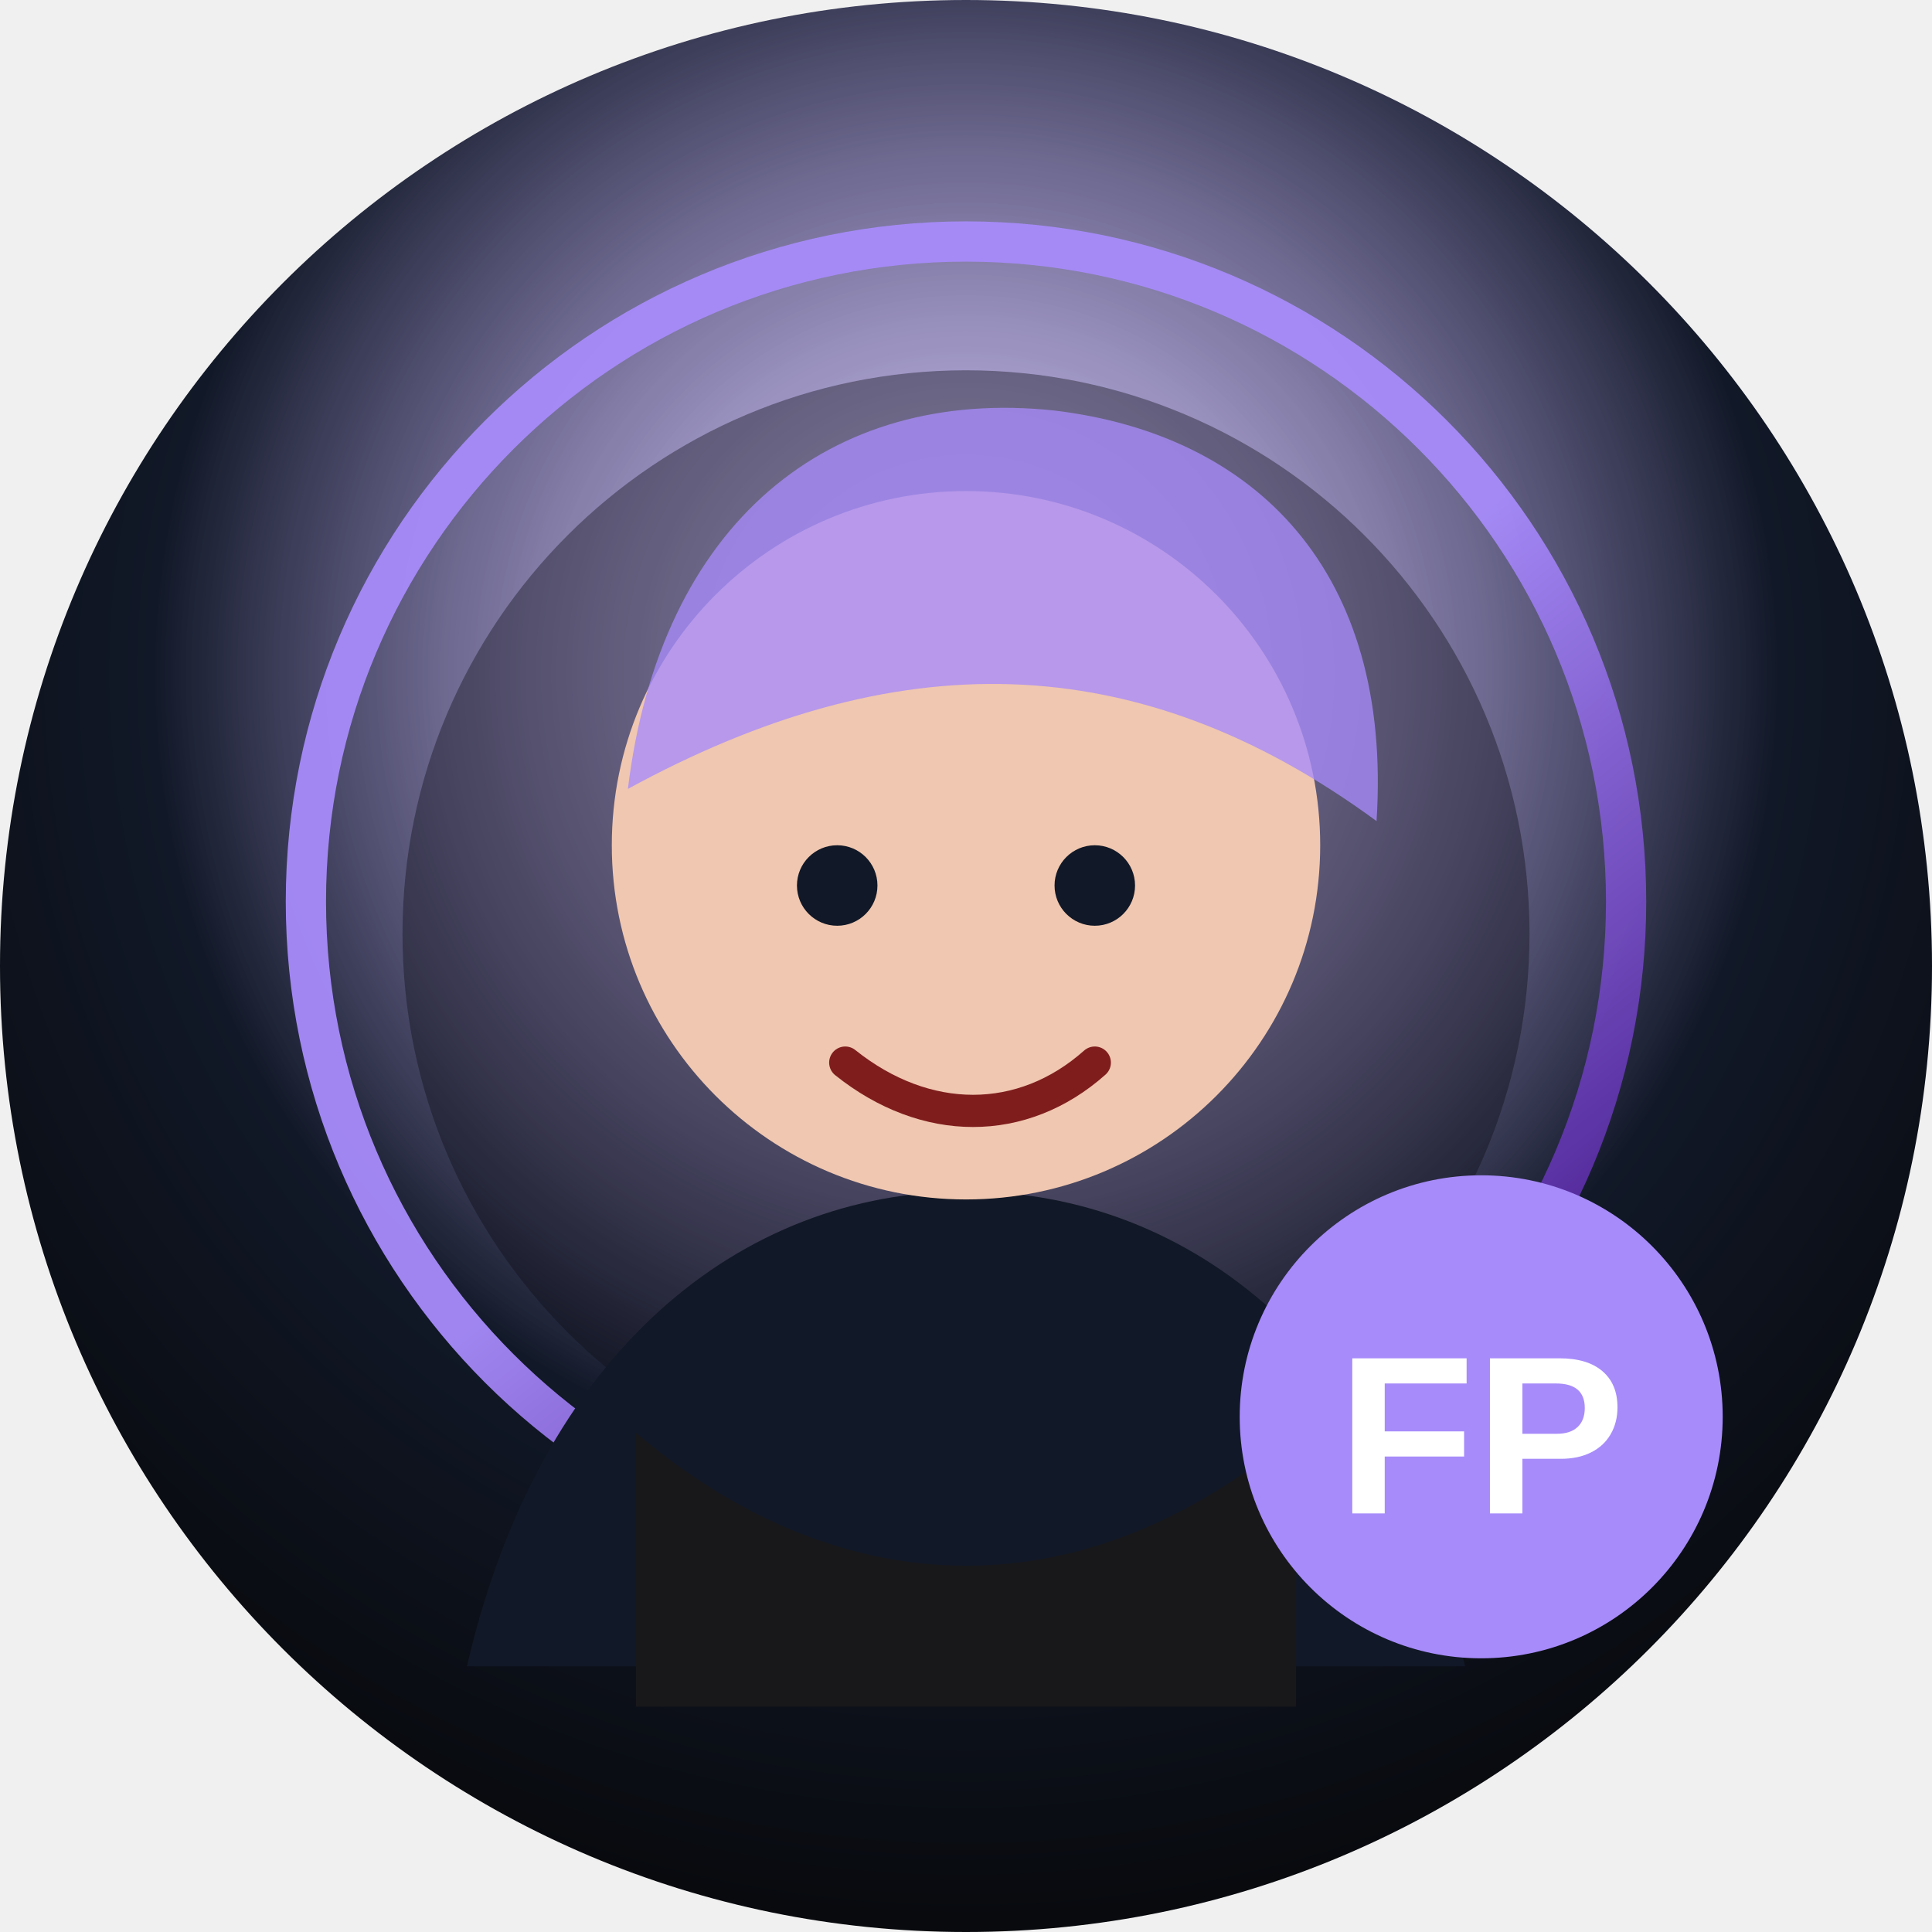
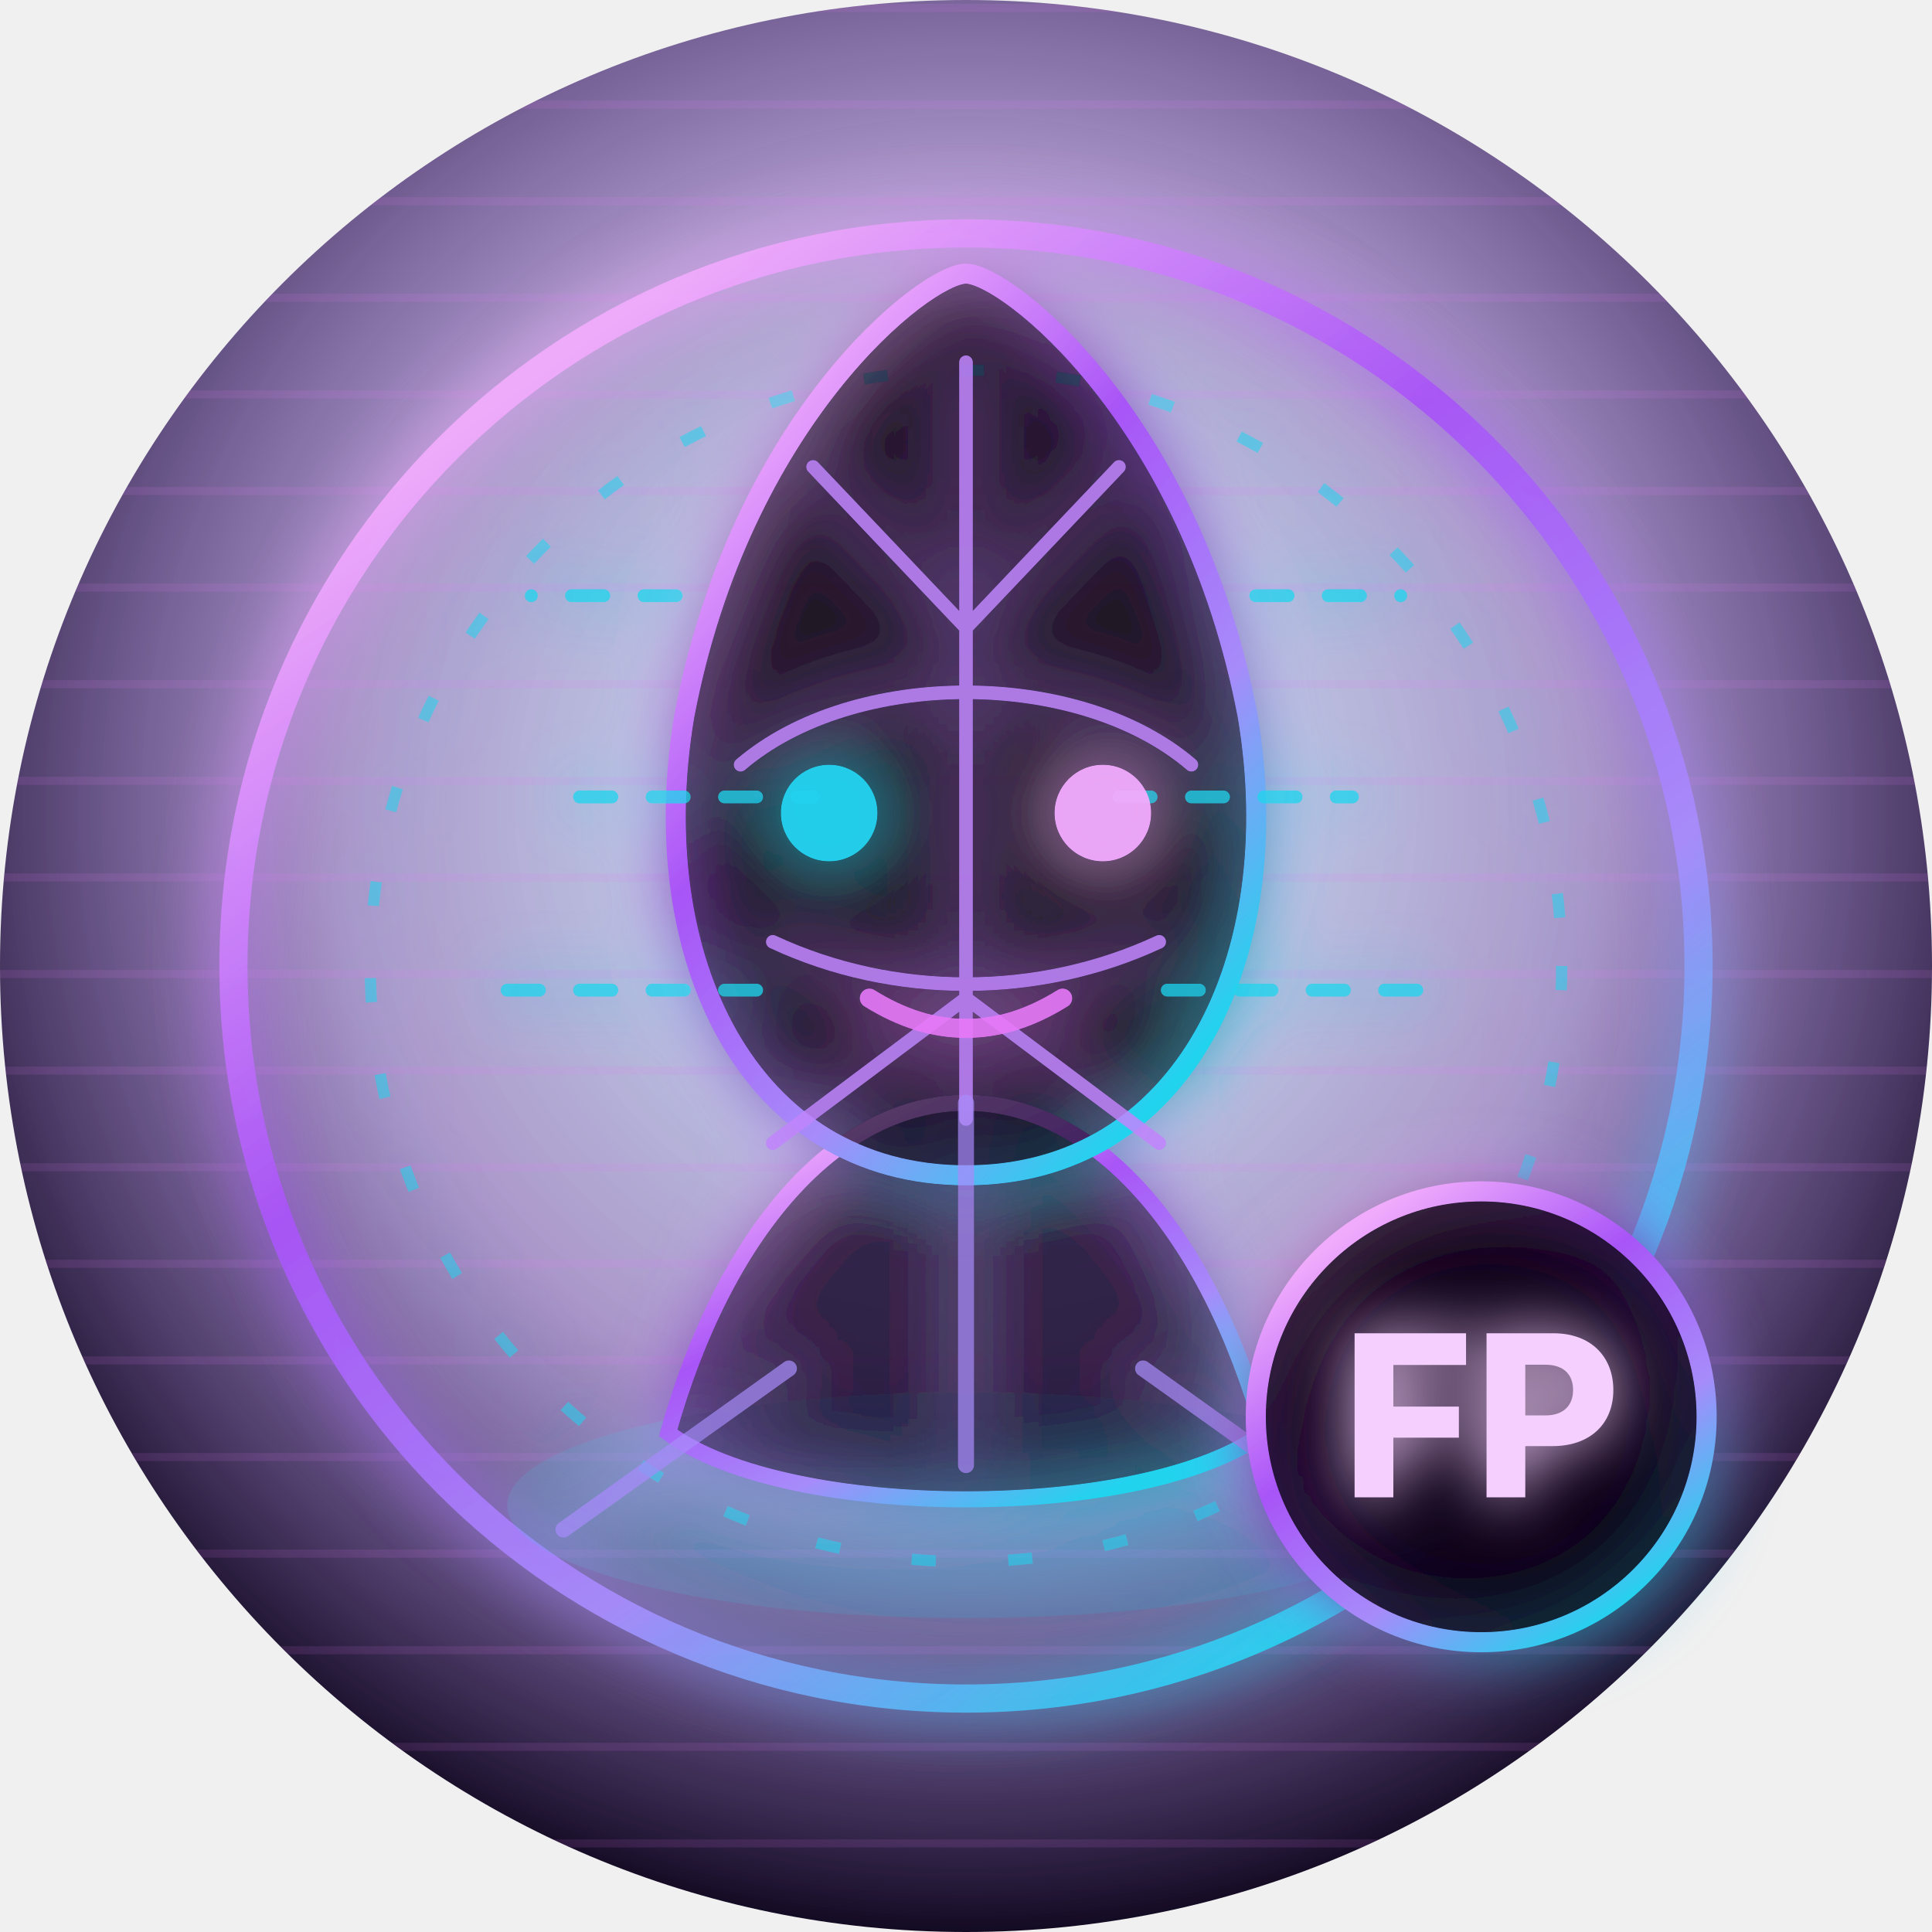
- <svg xmlns="http://www.w3.org/2000/svg" viewBox="0 0 240 240" role="img" aria-labelledby="title">
+ <svg xmlns="http://www.w3.org/2000/svg" viewBox="0 0 240 240" role="img" aria-labelledby="title desc">
  <defs>
-     <radialGradient id="bg" cx="50%" cy="35%" r="72%">
-       <stop offset="0%" stop-color="#A78BFA" stop-opacity=".38" />
-       <stop offset="58%" stop-color="#111827" />
-       <stop offset="100%" stop-color="#050505" />
+     <radialGradient id="bg" cx="50%" cy="42%" r="76%">
+       <stop offset="0%" stop-color="#7DD3FC" stop-opacity=".34" />
+       <stop offset="42%" stop-color="#4C1D95" stop-opacity=".42" />
+       <stop offset="78%" stop-color="#070013" />
+       <stop offset="100%" stop-color="#020005" />
    </radialGradient>
-     <linearGradient id="ring" x1="18%" y1="10%" x2="84%" y2="92%">
-       <stop stop-color="#A78BFA" />
-       <stop offset=".5" stop-color="#A78BFA" />
-       <stop offset="1" stop-color="#4C1D95" />
+     <linearGradient id="holo" x1="22%" y1="8%" x2="82%" y2="92%">
+       <stop stop-color="#F0ABFC" />
+       <stop offset=".36" stop-color="#A855F7" />
+       <stop offset=".7" stop-color="#A78BFA" />
+       <stop offset="1" stop-color="#22D3EE" />
    </linearGradient>
+     <filter id="glow" x="-55%" y="-55%" width="210%" height="210%">
+       <feGaussianBlur stdDeviation="4" result="blur" />
+       <feMerge>
+         <feMergeNode in="blur" />
+         <feMergeNode in="SourceGraphic" />
+       </feMerge>
+     </filter>
+     <pattern id="scan" width="240" height="12" patternUnits="userSpaceOnUse">
+       <path d="M0 1h240" stroke="#E879F9" stroke-opacity=".13" stroke-width="1" />
+     </pattern>
  </defs>
  <rect width="240" height="240" rx="120" fill="url(#bg)" />
-   <circle cx="120" cy="112" r="82" fill="none" stroke="url(#ring)" stroke-width="5" opacity=".95" />
-   <circle cx="120" cy="116" r="70" fill="#0b0b12" opacity=".38" />
-   <path d="M58 207c9-39 34-59 62-59s53 20 62 59" fill="#111827" />
-   <circle cx="120" cy="105" r="44" fill="#f0c7b0" />
-   <path d="M78 98c4-33 25-50 53-47 25 3 42 20 40 51-30-22-60-22-93-4z" fill="#A78BFA" opacity=".78" />
-   <circle cx="104" cy="110" r="5" fill="#111827" />
-   <circle cx="136" cy="110" r="5" fill="#111827" />
-   <path d="M105 132c10 8 22 8 31 0" fill="none" stroke="#7f1d1d" stroke-width="4" stroke-linecap="round" />
-   <path d="M79 178c26 22 56 22 82 0v34H79z" fill="#18181b" />
-   <circle cx="184" cy="176" r="30" fill="#A78BFA" />
-   <text x="184" y="188" text-anchor="middle" font-family="Arial, sans-serif" font-size="28" font-weight="700" fill="white">FP</text>
+   <rect width="240" height="240" rx="120" fill="url(#scan)" opacity=".9" />
+   <g filter="url(#glow)">
+     <circle cx="120" cy="120" r="91" fill="none" stroke="url(#holo)" stroke-width="3.5" opacity=".95" />
+     <circle cx="120" cy="120" r="74" fill="none" stroke="#22D3EE" stroke-width="1.4" stroke-dasharray="3 9" opacity=".55" />
+     <ellipse cx="120" cy="187" rx="57" ry="14" fill="#22D3EE" opacity=".12" />
+     <path d="M83 178c7-25 21-41 37-41s30 16 37 41c-15 11-59 11-74 0z" fill="#12051f" fill-opacity=".54" stroke="url(#holo)" stroke-width="2" />
+     <path d="M85 89c7-37 30-55 35-55s28 18 35 55c5 30-8 57-35 57S80 119 85 89z" fill="#090217" fill-opacity=".66" stroke="url(#holo)" stroke-width="2.5" />
+     <path d="M92 95c14-12 42-12 56 0M96 117c15 7 33 7 48 0M120 45v94M101 58l19 20 19-20M96 142l24-18 24 18" fill="none" stroke="#C084FC" stroke-width="1.7" stroke-linecap="round" opacity=".86" />
+     <path d="M72 99h29m38 0h29M63 123h32m50 0h32M84 74h-18m90 0h18" fill="none" stroke="#22D3EE" stroke-width="1.6" stroke-linecap="round" stroke-dasharray="4 5" opacity=".78" />
+     <circle cx="103" cy="101" r="6" fill="#22D3EE" opacity=".96" />
+     <circle cx="137" cy="101" r="6" fill="#F0ABFC" opacity=".96" />
+     <path d="M108 124c8 5 16 5 24 0" fill="none" stroke="#E879F9" stroke-width="2.4" stroke-linecap="round" opacity=".9" />
+     <path d="M70 190l28-20m72 20l-28-20M120 137v45" fill="none" stroke="#A78BFA" stroke-width="2" stroke-linecap="round" opacity=".72" />
+   </g>
+   <circle cx="184" cy="176" r="28" fill="#080014" fill-opacity=".88" stroke="url(#holo)" stroke-width="2.5" filter="url(#glow)" />
+   <text x="184" y="186" text-anchor="middle" font-family="Inter, Arial, sans-serif" font-size="28" font-weight="800" fill="#F5D0FE" filter="url(#glow)">FP</text>
</svg>
